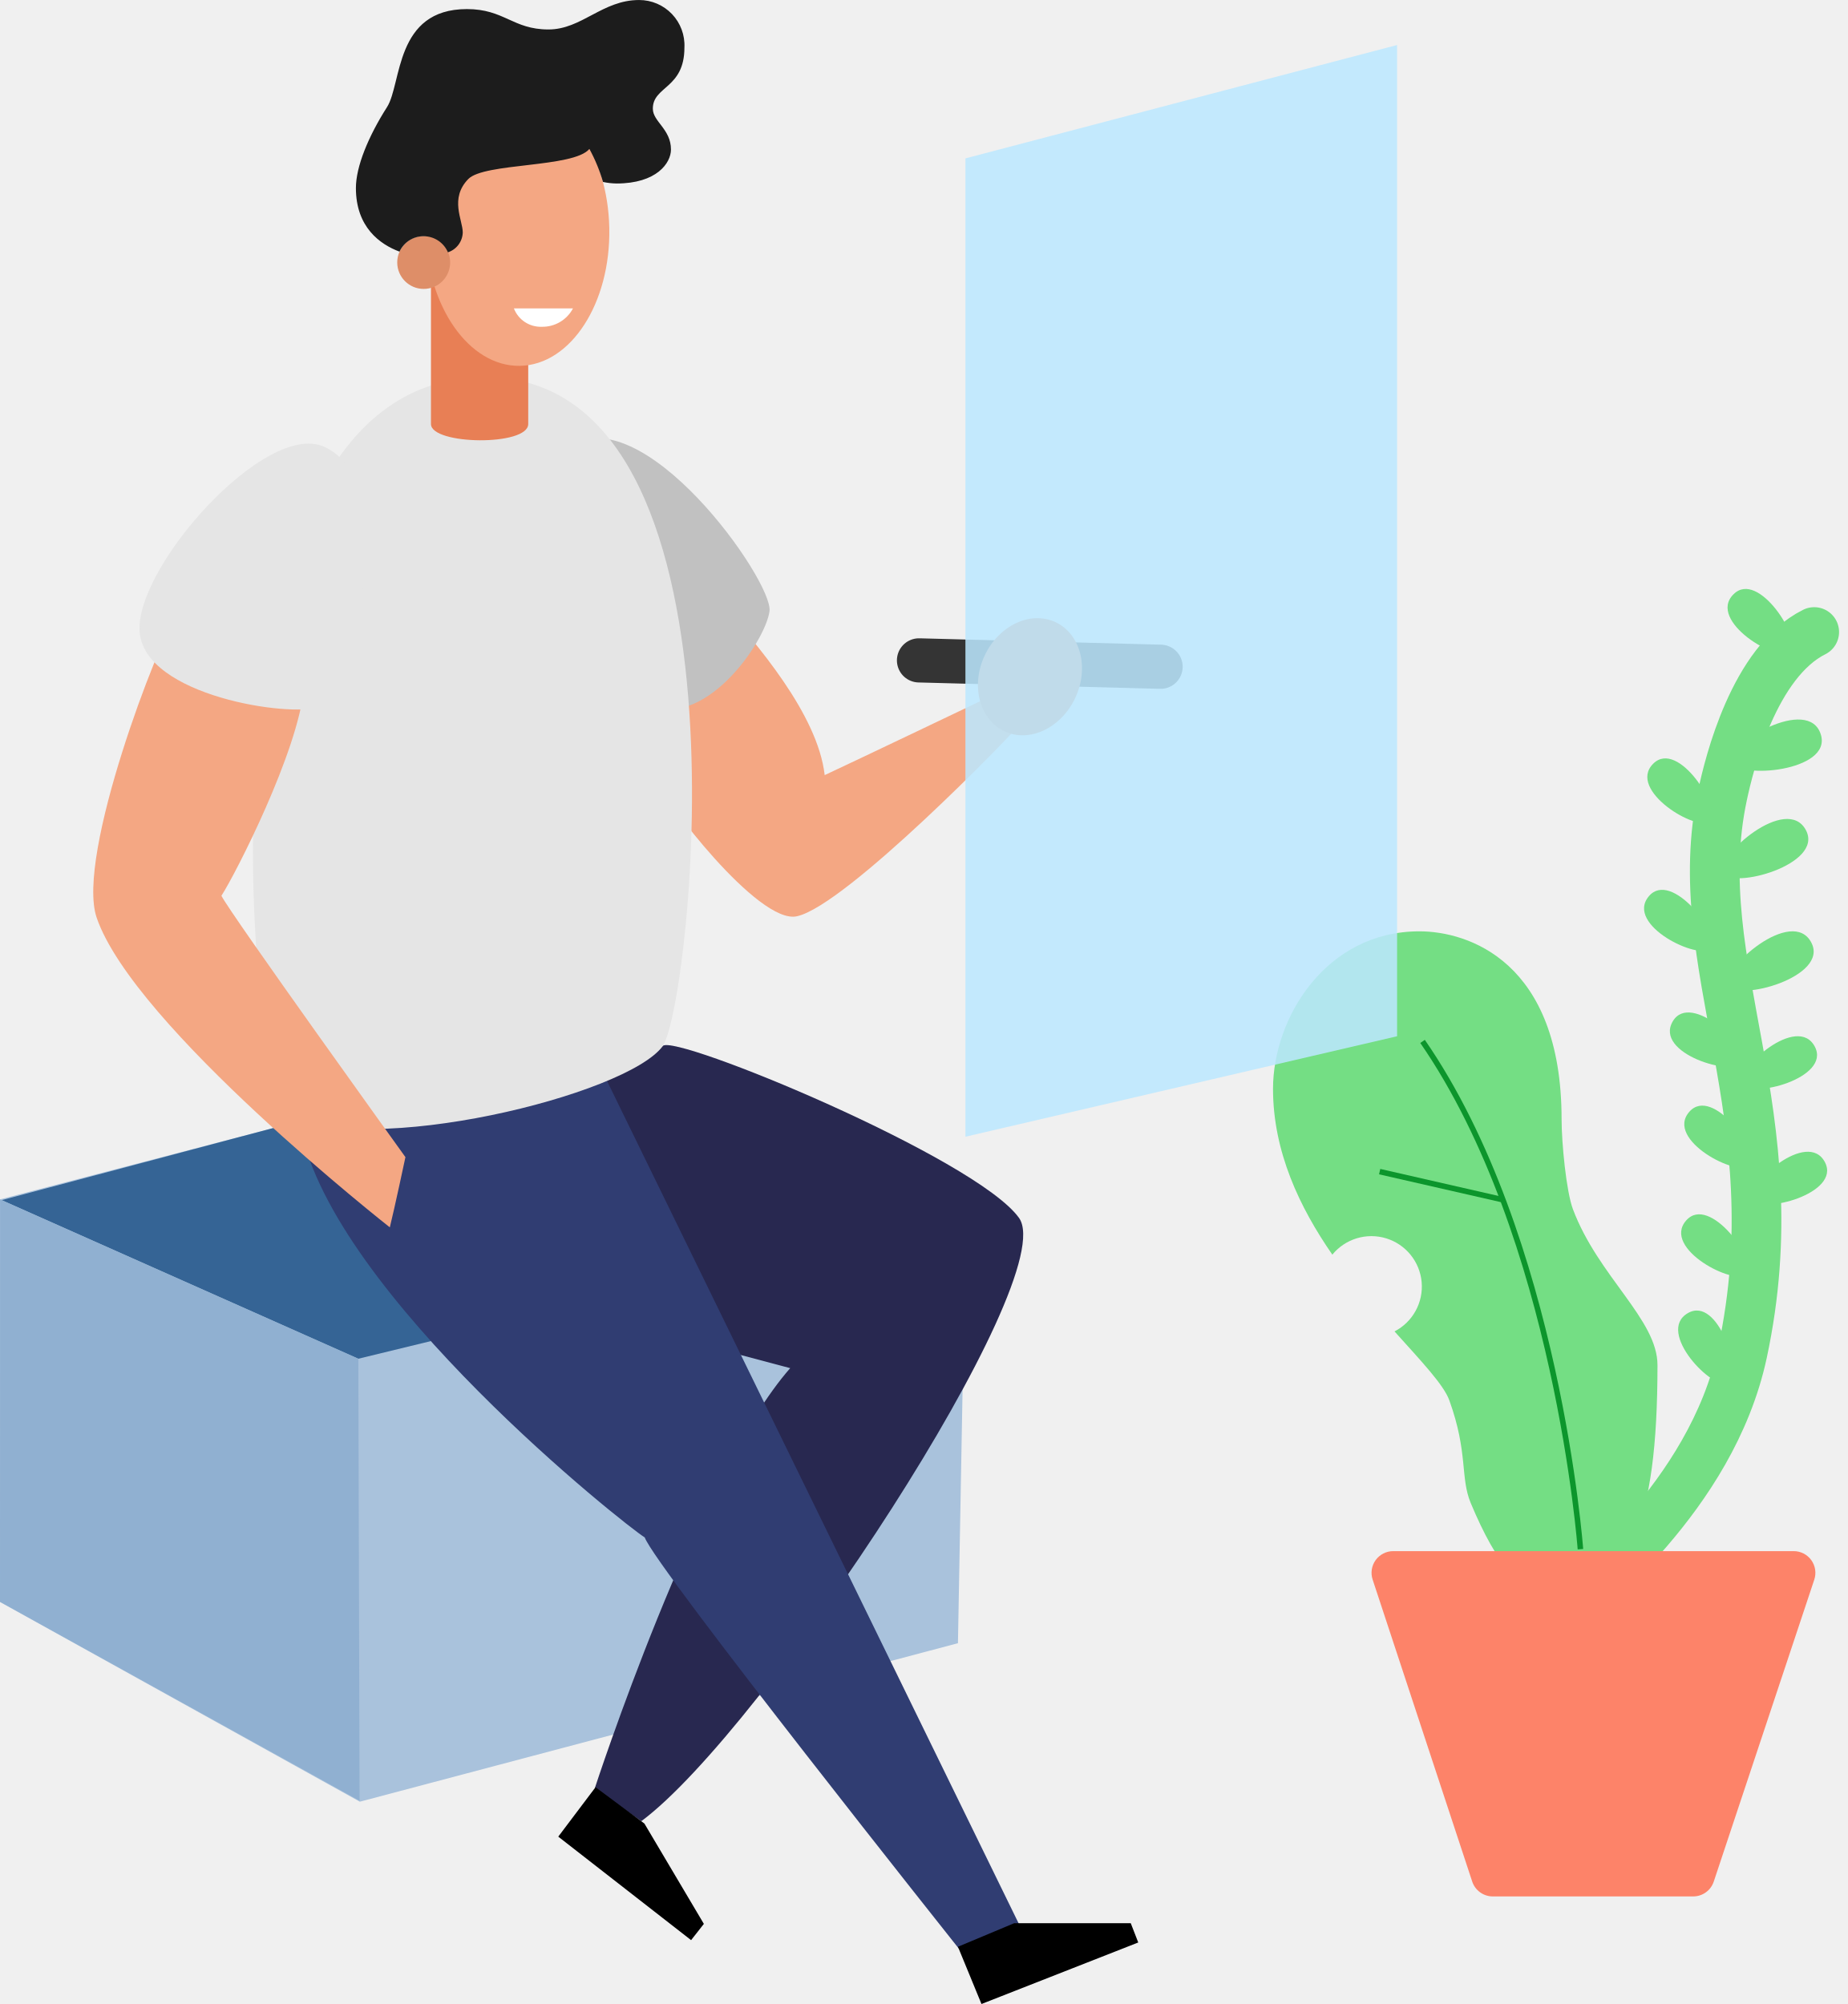
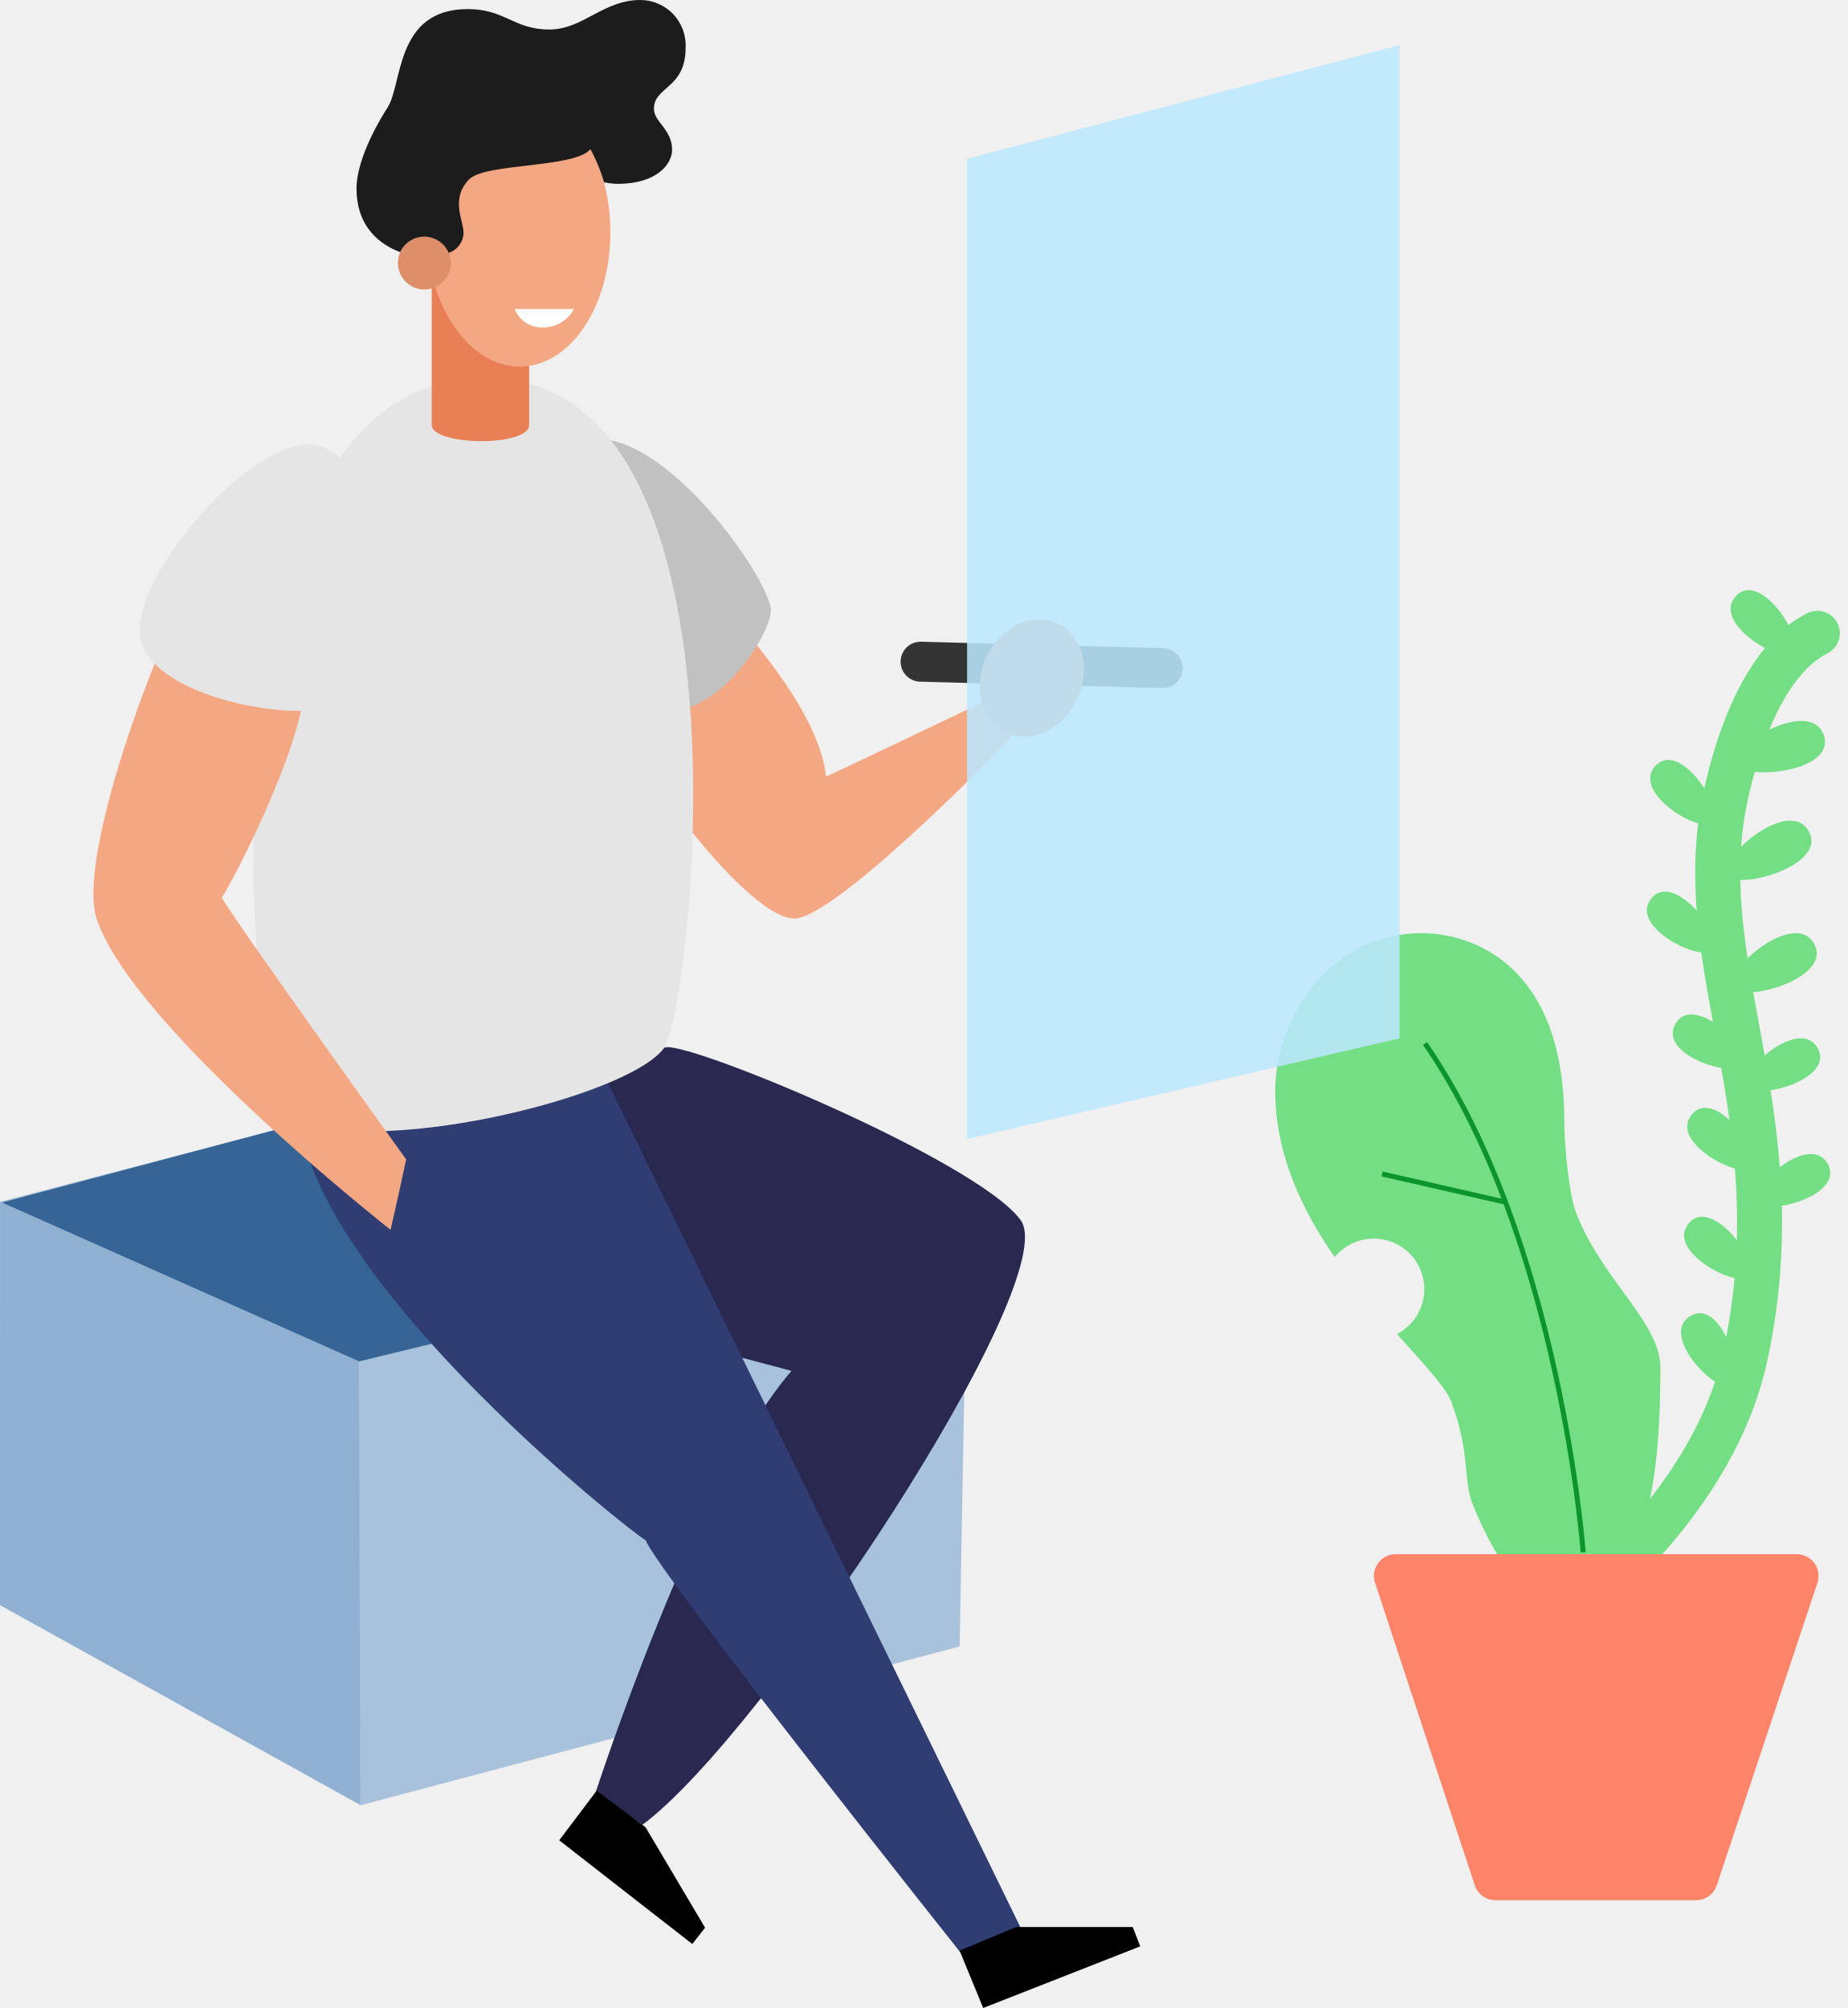
- <svg xmlns="http://www.w3.org/2000/svg" width="334.605" height="363" viewBox="0 0 334.605 363">
+ <svg xmlns="http://www.w3.org/2000/svg" width="369.882" height="401.975" viewBox="0 0 369.882 401.975">
  <g id="Grupo_732" data-name="Grupo 732" transform="translate(-681 -129)">
-     <g id="drawkit-drawing-man-colour" transform="translate(436.15 -13.88)">
-       <line id="Línea_55" data-name="Línea 55" x2="43.752" y2="1.153" transform="translate(411.287 262.5)" fill="none" stroke="#343434" stroke-linecap="round" stroke-miterlimit="10" stroke-width="8" />
-       <path id="Trazado_3575" data-name="Trazado 3575" d="M244.85,634.42v72.926l65.171,36.174,108.32-28.71,1.354-74.071L345.956,608.02Z" transform="translate(0 -274.285)" fill="#a9c2dc" />
-       <path id="Trazado_3606" data-name="Trazado 3606" d="M7210.869,4202.124l17.114-4.162-20.844-40.727-60.836,16.155Z" transform="translate(-6901.15 -3813.12)" fill="#356495" />
-       <path id="Trazado_3576" data-name="Trazado 3576" d="M519.681,604.408c2.052-2.339,56.735,20.27,64.527,31.135s-46.362,92.925-68.4,109.276c-2.462-1.686-8.428-5.962-8.428-5.962s18.538-56.911,35.39-76.1c-4.276-1.165-18.148-4.8-18.148-4.8l-15.21-47.6C511.828,609.36,516.99,607.473,519.681,604.408Z" transform="translate(-154.809 -272.056)" fill="#282850" />
-       <path id="Trazado_3577" data-name="Trazado 3577" d="M432.823,619.16l74.8,153.11-10.836,4.514s-55.171-69.389-56.948-74.563c-3.237-1.945-56.349-43.933-62.335-74.169C386,629.549,418.589,626.48,432.823,619.16Z" transform="translate(-78.221 -280.854)" fill="#303d72" />
-       <path id="Trazado_3578" data-name="Trazado 3578" d="M553.927,407.72c-32.885-19.645,9.244,9.589,11.756,31.734,4.452-2.052,30.249-14.386,30.249-14.386s6.278,3.541,5.022,5.252-31.389,32.76-40.293,34.7c-6.975,1.6-24.541-21.575-25-24.086s7.759-29.678,7.759-29.678Z" transform="translate(-171.477 -156.171)" fill="#f4a783" />
-       <ellipse id="Elipse_862" data-name="Elipse 862" cx="10.919" cy="9.056" rx="10.919" ry="9.056" transform="translate(418.552 271.512) rotate(-64.91)" fill="#de8e68" />
-       <path id="Trazado_3579" data-name="Trazado 3579" d="M490.054,337.688c13.54-9.708,37.437,24.185,36.723,29.613s-11.833,22.062-22.846,16.847S480.428,344.578,490.054,337.688Z" transform="translate(-142.563 -113.713)" fill="#c1c1c1" />
-       <path id="Trazado_3580" data-name="Trazado 3580" d="M398.553,309.39c-55.015,0-42.542,126.255-36.243,133.4,14.714,8.174,62-3.328,68.4-12.252C435.81,423.224,448.612,309.39,398.553,309.39Z" transform="translate(-65.833 -98.188)" fill="#e5e5e5" />
-       <path id="Trazado_3581" data-name="Trazado 3581" d="M301.1,414.63c-3.176,4.353-18.28,43.494-14.472,54.7,6.713,19.7,53.1,56.115,53.1,56.115.821-3.283,2.827-12.72,2.827-12.72s-31.677-44.044-33.326-47.342c2.589-4,13.893-26.141,14.956-37.684S301.1,414.63,301.1,414.63Z" transform="translate(-24.278 -160.246)" fill="#f4a783" />
-       <path id="Trazado_3582" data-name="Trazado 3582" d="M452.685,293c0,4.046-17.615,3.808-17.615,0V267.21h17.615Z" transform="translate(-112.169 -73.315)" fill="#e87f55" />
-       <ellipse id="Elipse_863" data-name="Elipse 863" cx="16.634" cy="24.627" rx="16.634" ry="24.627" transform="translate(321.472 160.216) rotate(-1.08)" fill="#f4a783" />
-       <circle id="Elipse_864" data-name="Elipse 864" cx="4.793" cy="4.793" r="4.793" transform="translate(316.791 185.627)" fill="#de8e68" />
-       <path id="Trazado_3583" data-name="Trazado 3583" d="M461.436,151.5a8.2,8.2,0,0,0-8.206-8.617c-6.664,0-10.389,5.334-16.413,5.334-6.471,0-7.989-3.693-14.771-3.693-13.106,0-11.764,13.5-14.468,17.75-3.4,5.334-5.638,10.8-5.638,14.665,0,7.09,4.362,10.209,7.9,11.522a4.792,4.792,0,0,1,8.764.123,3.909,3.909,0,0,0,2.688-3.59c0-2.261-2.433-6.155,1-9.684,2.9-2.983,19.063-2.015,21.936-5.453a29.9,29.9,0,0,1,2.462,5.982,12.633,12.633,0,0,0,2.462.279c7.242,0,9.848-3.693,9.848-6.155,0-3.693-3.283-5.059-3.283-7.386C455.692,158.456,461.436,158.969,461.436,151.5Z" transform="translate(-92.633)" fill="#1c1c1c" />
-       <line id="Línea_56" data-name="Línea 56" x2="2.38" y2="0.476" transform="translate(360.038 209.048)" fill="#de8e68" />
-       <path id="Trazado_3584" data-name="Trazado 3584" d="M339.894,339.293c14.944,6.819,4.062,45.135-.972,47.1s-31.668-1.949-32.481-13.639S329.3,334.452,339.894,339.293Z" transform="translate(-36.307 -115.478)" fill="#e5e5e5" />
-       <path id="Trazado_3585" data-name="Trazado 3585" d="M667.67,996.163l10.172-4.263h21.127l1.354,3.488-28.39,11.144Z" transform="translate(-249.329 -500.652)" />
-       <path id="Trazado_3586" data-name="Trazado 3586" d="M498.01,931.86l8.851,6.582,10.767,18.173-2.31,2.946L491.26,940.813Z" transform="translate(-145.304 -465.248)" />
-       <path id="Trazado_3587" data-name="Trazado 3587" d="M1025.292,463.253c2.052,6.721-15.161,8.112-16.138,4.9S1023.109,456.064,1025.292,463.253Z" transform="translate(-450.67 -187.303)" fill="#74de84" />
-       <path id="Trazado_3588" data-name="Trazado 3588" d="M1020.279,506.485c3.217,6.241-13.45,10.713-14.989,7.726S1016.816,499.8,1020.279,506.485Z" transform="translate(-448.344 -213.195)" fill="#74de84" />
-       <path id="Trazado_3589" data-name="Trazado 3589" d="M1022.648,556.085c3.217,6.241-13.446,10.713-14.989,7.726S1019.214,549.4,1022.648,556.085Z" transform="translate(-449.741 -242.443)" fill="#74de84" />
-       <path id="Trazado_3590" data-name="Trazado 3590" d="M1027.043,602.247c2.926,5.675-11.616,9.437-13.015,6.709S1023.913,596.179,1027.043,602.247Z" transform="translate(-453.5 -269.751)" fill="#74de84" />
-       <path id="Trazado_3591" data-name="Trazado 3591" d="M1031.5,653.245c2.926,5.675-11.616,9.437-13.015,6.709S1028.369,647.172,1031.5,653.245Z" transform="translate(-456.13 -299.823)" fill="#74de84" />
-       <path id="Trazado_3592" data-name="Trazado 3592" d="M940.28,598.433c.5-2.3,24.529-19.453,30.22-45.988,9.273-43.252-10.233-70.095-3.611-100.991,1.231-5.839,5.744-24.123,16.61-29.563" transform="translate(-410.083 -164.527)" fill="none" stroke="#74de84" stroke-linecap="round" stroke-miterlimit="10" stroke-width="9" />
-       <path id="Trazado_3593" data-name="Trazado 3593" d="M987.323,721.886c5.531-3.192,9.971,11.152,7.32,12.683S981.4,725.3,987.323,721.886Z" transform="translate(-436.778 -341.157)" fill="#74de84" />
-       <path id="Trazado_3594" data-name="Trazado 3594" d="M987.8,680.048c4.234-4.78,12.987,7.423,10.96,9.712S983.264,685.161,987.8,680.048Z" transform="translate(-437.557 -316.11)" fill="#74de84" />
-       <path id="Trazado_3595" data-name="Trazado 3595" d="M989.188,632.068c4.234-4.78,12.987,7.423,10.96,9.712S984.654,637.185,989.188,632.068Z" transform="translate(-438.376 -287.817)" fill="#74de84" />
-       <path id="Trazado_3596" data-name="Trazado 3596" d="M982.442,591.419c3.283-5.486,14.148,4.862,12.584,7.488S978.946,597.29,982.442,591.419Z" transform="translate(-434.626 -263.563)" fill="#74de84" />
-       <path id="Trazado_3597" data-name="Trazado 3597" d="M971.374,536.867c4.1-4.891,13.184,7.066,11.218,9.409S966.98,542.1,971.374,536.867Z" transform="translate(-427.908 -231.641)" fill="#74de84" />
-       <path id="Trazado_3598" data-name="Trazado 3598" d="M973.021,478.631c4.514-4.493,12.478,8.247,10.307,10.4S968.167,483.456,973.021,478.631Z" transform="translate(-428.754 -197.425)" fill="#74de84" />
-       <path id="Trazado_3599" data-name="Trazado 3599" d="M1008.445,403.841c4.513-4.513,12.478,8.247,10.307,10.4S1003.579,408.65,1008.445,403.841Z" transform="translate(-449.641 -153.319)" fill="#74de84" />
-       <path id="Trazado_3600" data-name="Trazado 3600" d="M861.054,604.35c-1.206-3.217-2.052-12-2.052-16.273,0-28.685-17.032-34.056-25.743-34.056-16.954,0-26.519,15.678-26.519,28.538,0,11.374,4.825,21.484,10.742,30.027a9.138,9.138,0,1,1,11.263,13.906c4.887,5.449,8.929,9.679,9.934,12.511,3.418,9.462,1.937,13.951,3.869,18.579,4.71,11.28,9.507,17.151,15.247,16.651,13.311-1.161,18.575-12.449,18.575-41.619C876.391,624.348,865.633,616.544,861.054,604.35Z" transform="translate(-331.337 -242.442)" fill="#74de84" />
-       <path id="Trazado_3601" data-name="Trazado 3601" d="M749.148,342.3,670.97,360.5V183.286l78.178-20.536Z" transform="translate(-251.275 -11.717)" fill="#bce8ff" opacity="0.86" />
-       <path id="Trazado_3602" data-name="Trazado 3602" d="M908.473,890.179H872.188a3.927,3.927,0,0,1-3.73-2.692l-18.033-54.7a3.923,3.923,0,0,1,3.726-5.154h72.532a3.927,3.927,0,0,1,3.726,5.166L912.2,887.5A3.923,3.923,0,0,1,908.473,890.179Z" transform="translate(-356.98 -403.785)" fill="#fd8369" />
+     <g id="drawkit-drawing-man-colour" transform="translate(681 129)">
+       <line id="Línea_55" data-name="Línea 55" x2="48.45" y2="1.277" transform="translate(184.307 132.463)" fill="none" stroke="#343434" stroke-linecap="round" stroke-miterlimit="10" stroke-width="8" />
+       <path id="Trazado_3575" data-name="Trazado 3575" d="M244.85,637.254V718.01l72.168,40.057,119.95-31.792,1.5-82.023L356.812,608.02Z" transform="translate(-244.85 -396.673)" fill="#a9c2dc" />
+       <path id="Trazado_3606" data-name="Trazado 3606" d="M7217.8,4206.944l18.952-4.608-23.082-45.1-67.368,17.89Z" transform="translate(-7145.967 -3934.394)" fill="#356495" />
+       <path id="Trazado_3576" data-name="Trazado 3576" d="M521,604.426c2.272-2.59,62.826,22.446,71.455,34.478s-51.34,102.9-75.744,121.009c-2.726-1.867-9.333-6.6-9.333-6.6s20.529-63.021,39.19-84.268c-4.735-1.29-20.1-5.312-20.1-5.312l-16.844-52.707C512.305,609.91,518.021,607.82,521,604.426Z" transform="translate(-388.093 -394.61)" fill="#282850" />
+       <path id="Trazado_3577" data-name="Trazado 3577" d="M438.763,619.16l82.828,169.549-12,5s-61.1-76.839-63.062-82.569c-3.585-2.154-62.4-48.65-69.028-82.132C386.91,630.665,423,627.266,438.763,619.16Z" transform="translate(-317.227 -402.751)" fill="#303d72" />
+       <path id="Trazado_3578" data-name="Trazado 3578" d="M555.89,408.416c-36.415-21.754,10.237,10.619,13.018,35.141,4.93-2.272,33.5-15.93,33.5-15.93s6.952,3.921,5.562,5.816-34.76,36.277-44.619,38.426c-7.724,1.772-27.176-23.891-27.68-26.672s8.592-32.865,8.592-32.865Z" transform="translate(-403.516 -288.08)" fill="#f4a783" />
+       <ellipse id="Elipse_862" data-name="Elipse 862" cx="12.091" cy="10.028" rx="12.091" ry="10.028" transform="translate(192.352 142.443) rotate(-64.91)" fill="#de8e68" />
+       <path id="Trazado_3579" data-name="Trazado 3579" d="M490.424,337.875c14.994-10.75,41.457,26.782,40.666,32.793s-13.1,24.431-25.3,18.656S479.764,345.5,490.424,337.875Z" transform="translate(-376.762 -248.073)" fill="#c1c1c1" />
+       <path id="Trazado_3580" data-name="Trazado 3580" d="M403.069,309.39c-60.922,0-47.109,139.81-40.135,147.726,16.294,9.051,68.656-3.685,75.748-13.568C444.326,435.447,458.5,309.39,403.069,309.39Z" transform="translate(-305.765 -233.732)" fill="#e5e5e5" />
+       <path id="Trazado_3581" data-name="Trazado 3581" d="M302.723,414.63c-3.517,4.821-20.242,48.164-16.026,60.568,7.434,21.81,58.8,62.14,58.8,62.14.909-3.635,3.131-14.086,3.131-14.086s-35.078-48.772-36.9-52.426c2.867-4.435,15.385-28.948,16.562-41.73S302.723,414.63,302.723,414.63Z" transform="translate(-267.314 -291.154)" fill="#f4a783" />
+       <path id="Trazado_3582" data-name="Trazado 3582" d="M454.576,295.767c0,4.48-19.506,4.217-19.506,0V267.21h19.506Z" transform="translate(-348.639 -210.718)" fill="#e87f55" />
+       <ellipse id="Elipse_863" data-name="Elipse 863" cx="18.42" cy="27.271" rx="18.42" ry="27.271" transform="translate(84.849 19.197) rotate(-1.08)" fill="#f4a783" />
+       <circle id="Elipse_864" data-name="Elipse 864" cx="5.307" cy="5.307" r="5.307" transform="translate(79.665 47.337)" fill="#de8e68" />
+       <path id="Trazado_3583" data-name="Trazado 3583" d="M467.824,152.422a9.082,9.082,0,0,0-9.087-9.542c-7.379,0-11.5,5.907-18.175,5.907-7.165,0-8.847-4.089-16.357-4.089-14.513,0-13.027,14.949-16.021,19.656-3.767,5.907-6.243,11.959-6.243,16.239,0,7.852,4.83,11.3,8.747,12.759a5.307,5.307,0,0,1,9.705.136,4.328,4.328,0,0,0,2.976-3.976c0-2.5-2.694-6.816,1.109-10.723,3.208-3.3,21.11-2.231,24.291-6.039a33.11,33.11,0,0,1,2.726,6.625,13.99,13.99,0,0,0,2.726.309c8.02,0,10.9-4.089,10.9-6.816,0-4.089-3.635-5.6-3.635-8.179C461.463,160.128,467.824,160.7,467.824,152.422Z" transform="translate(-330.563 -142.88)" fill="#1c1c1c" />
+       <line id="Línea_56" data-name="Línea 56" x2="2.635" y2="0.527" transform="translate(127.556 73.272)" fill="#de8e68" />
+       <path id="Trazado_3584" data-name="Trazado 3584" d="M343.488,339.356c16.548,7.552,4.5,49.981-1.077,52.153s-35.068-2.158-35.968-15.1S331.756,333.994,343.488,339.356Z" transform="translate(-278.444 -249.731)" fill="#e5e5e5" />
+       <path id="Trazado_3585" data-name="Trazado 3585" d="M667.67,996.621l11.264-4.721h23.4l1.5,3.862L672.391,1008.1Z" transform="translate(-475.552 -606.128)" />
+       <path id="Trazado_3586" data-name="Trazado 3586" d="M498.734,931.86l9.8,7.288,11.923,20.124-2.558,3.262-26.64-20.76Z" transform="translate(-379.298 -573.369)" />
+       <path id="Trazado_3587" data-name="Trazado 3587" d="M1027.03,463.547c2.272,7.443-16.789,8.983-17.87,5.421S1024.612,455.587,1027.03,463.547Z" transform="translate(-661.85 -316.19)" fill="#74de84" />
+       <path id="Trazado_3588" data-name="Trazado 3588" d="M1021.9,506.706c3.562,6.911-14.894,11.864-16.6,8.556S1018.067,499.309,1021.9,506.706Z" transform="translate(-659.698 -340.147)" fill="#74de84" />
+       <path id="Trazado_3589" data-name="Trazado 3589" d="M1024.271,556.306c3.562,6.911-14.89,11.864-16.6,8.556S1020.468,548.909,1024.271,556.306Z" transform="translate(-660.991 -367.21)" fill="#74de84" />
+       <path id="Trazado_3590" data-name="Trazado 3590" d="M1028.454,602.453c3.24,6.284-12.863,10.451-14.413,7.429S1024.987,595.733,1028.454,602.453Z" transform="translate(-664.469 -392.478)" fill="#74de84" />
+       <path id="Trazado_3591" data-name="Trazado 3591" d="M1032.914,653.451c3.24,6.284-12.863,10.451-14.413,7.429S1029.442,646.726,1032.914,653.451Z" transform="translate(-666.903 -420.303)" fill="#74de84" />
+       <path id="Trazado_3592" data-name="Trazado 3592" d="M940.28,617.388c.55-2.549,27.162-21.542,33.465-50.926,10.269-47.9-11.332-77.62-4-111.835,1.363-6.466,6.361-26.713,18.393-32.738" transform="translate(-624.296 -295.115)" fill="none" stroke="#74de84" stroke-linecap="round" stroke-miterlimit="10" stroke-width="9" />
+       <path id="Trazado_3593" data-name="Trazado 3593" d="M987.513,721.936c6.125-3.535,11.041,12.35,8.106,14.045S980.957,725.721,987.513,721.936Z" transform="translate(-648.996 -458.549)" fill="#74de84" />
+       <path id="Trazado_3594" data-name="Trazado 3594" d="M987.9,680.167c4.689-5.293,14.381,8.22,12.136,10.755S982.877,685.828,987.9,680.167Z" transform="translate(-649.717 -435.373)" fill="#74de84" />
+       <path id="Trazado_3595" data-name="Trazado 3595" d="M989.288,632.187c4.689-5.293,14.381,8.22,12.136,10.755S984.267,637.853,989.288,632.187Z" transform="translate(-650.475 -409.194)" fill="#74de84" />
+       <path id="Trazado_3596" data-name="Trazado 3596" d="M982.5,591.588c3.635-6.075,15.667,5.384,13.936,8.292S978.629,598.09,982.5,591.588Z" transform="translate(-647.005 -386.753)" fill="#74de84" />
+       <path id="Trazado_3597" data-name="Trazado 3597" d="M971.467,536.992c4.544-5.416,14.6,7.824,12.423,10.419S966.6,542.79,971.467,536.992Z" transform="translate(-640.789 -357.215)" fill="#74de84" />
+       <path id="Trazado_3598" data-name="Trazado 3598" d="M973.137,478.733c5-4.975,13.818,9.133,11.414,11.518S967.762,484.077,973.137,478.733Z" transform="translate(-641.572 -325.555)" fill="#74de84" />
+       <path id="Trazado_3599" data-name="Trazado 3599" d="M1008.562,403.944c5-5,13.818,9.133,11.414,11.518S1003.173,409.27,1008.562,403.944Z" transform="translate(-660.898 -284.744)" fill="#74de84" />
+       <path id="Trazado_3600" data-name="Trazado 3600" d="M866.885,609.753c-1.336-3.562-2.272-13.29-2.272-18.02,0-31.765-18.861-37.713-28.507-37.713-18.775,0-29.366,17.362-29.366,31.6,0,12.6,5.343,23.791,11.9,33.251a10.119,10.119,0,1,1,12.473,15.4c5.412,6.034,9.887,10.719,11,13.854,3.785,10.478,2.145,15.449,4.285,20.574,5.216,12.491,10.528,18.993,16.884,18.438,14.74-1.286,20.57-13.786,20.57-46.087C883.87,631.9,871.956,623.257,866.885,609.753Z" transform="translate(-551.432 -367.209)" fill="#74de84" />
+       <path id="Trazado_3601" data-name="Trazado 3601" d="M757.542,361.583,670.97,381.735V185.491l86.572-22.741Z" transform="translate(-477.353 -153.722)" fill="#bce8ff" opacity="0.86" />
+       <path id="Trazado_3602" data-name="Trazado 3602" d="M914.727,896.895h-40.18a4.349,4.349,0,0,1-4.13-2.981l-19.97-60.577a4.344,4.344,0,0,1,4.126-5.707h80.32a4.348,4.348,0,0,1,4.126,5.721l-20.165,60.572A4.344,4.344,0,0,1,914.727,896.895Z" transform="translate(-575.16 -516.498)" fill="#fd8369" />
    </g>
-     <path id="Trazado_3605" data-name="Trazado 3605" d="M7146,4246.143l65.122,36.045-.225-80.082-64.872-28.84Z" transform="translate(-6465 -3827)" fill="#90b0d1" />
-     <path id="Trazado_3607" data-name="Trazado 3607" d="M7432.227,4236.616s-4.163-56.625-28.592-91.978" transform="translate(-6465 -3827)" fill="none" stroke="#0c952c" stroke-width="1" />
-     <path id="Trazado_3608" data-name="Trazado 3608" d="M7417.931,4173.266l-22.064-5.04" transform="translate(-6465 -3827)" fill="none" stroke="#0c952c" stroke-width="1" />
-     <path id="Trazado_3609" data-name="Trazado 3609" d="M7234.853,4010.252h10.7a6.24,6.24,0,0,1-5.664,3.329A5.206,5.206,0,0,1,7234.853,4010.252Z" transform="translate(-6460.783 -3825.39)" fill="#fff" />
+     <path id="Trazado_3605" data-name="Trazado 3605" d="M7146,4253.967l72.114,39.915-.249-88.68-71.836-31.937Z" transform="translate(-6465 -3803.673)" fill="#90b0d1" />
+     <path id="Trazado_3607" data-name="Trazado 3607" d="M7435.3,4246.491s-4.61-62.705-31.662-101.853" transform="translate(-6437.338 -3806.746)" fill="none" stroke="#0c952c" stroke-width="1" />
+     <path id="Trazado_3608" data-name="Trazado 3608" d="M7420.3,4173.807l-24.433-5.581" transform="translate(-6438.172 -3804.214)" fill="none" stroke="#0c952c" stroke-width="1" />
+     <path id="Trazado_3609" data-name="Trazado 3609" d="M7234.853,4010.252h11.85a6.91,6.91,0,0,1-6.272,3.686A5.765,5.765,0,0,1,7234.853,4010.252Z" transform="translate(-6450.791 -3819.393)" fill="#fff" />
  </g>
</svg>
